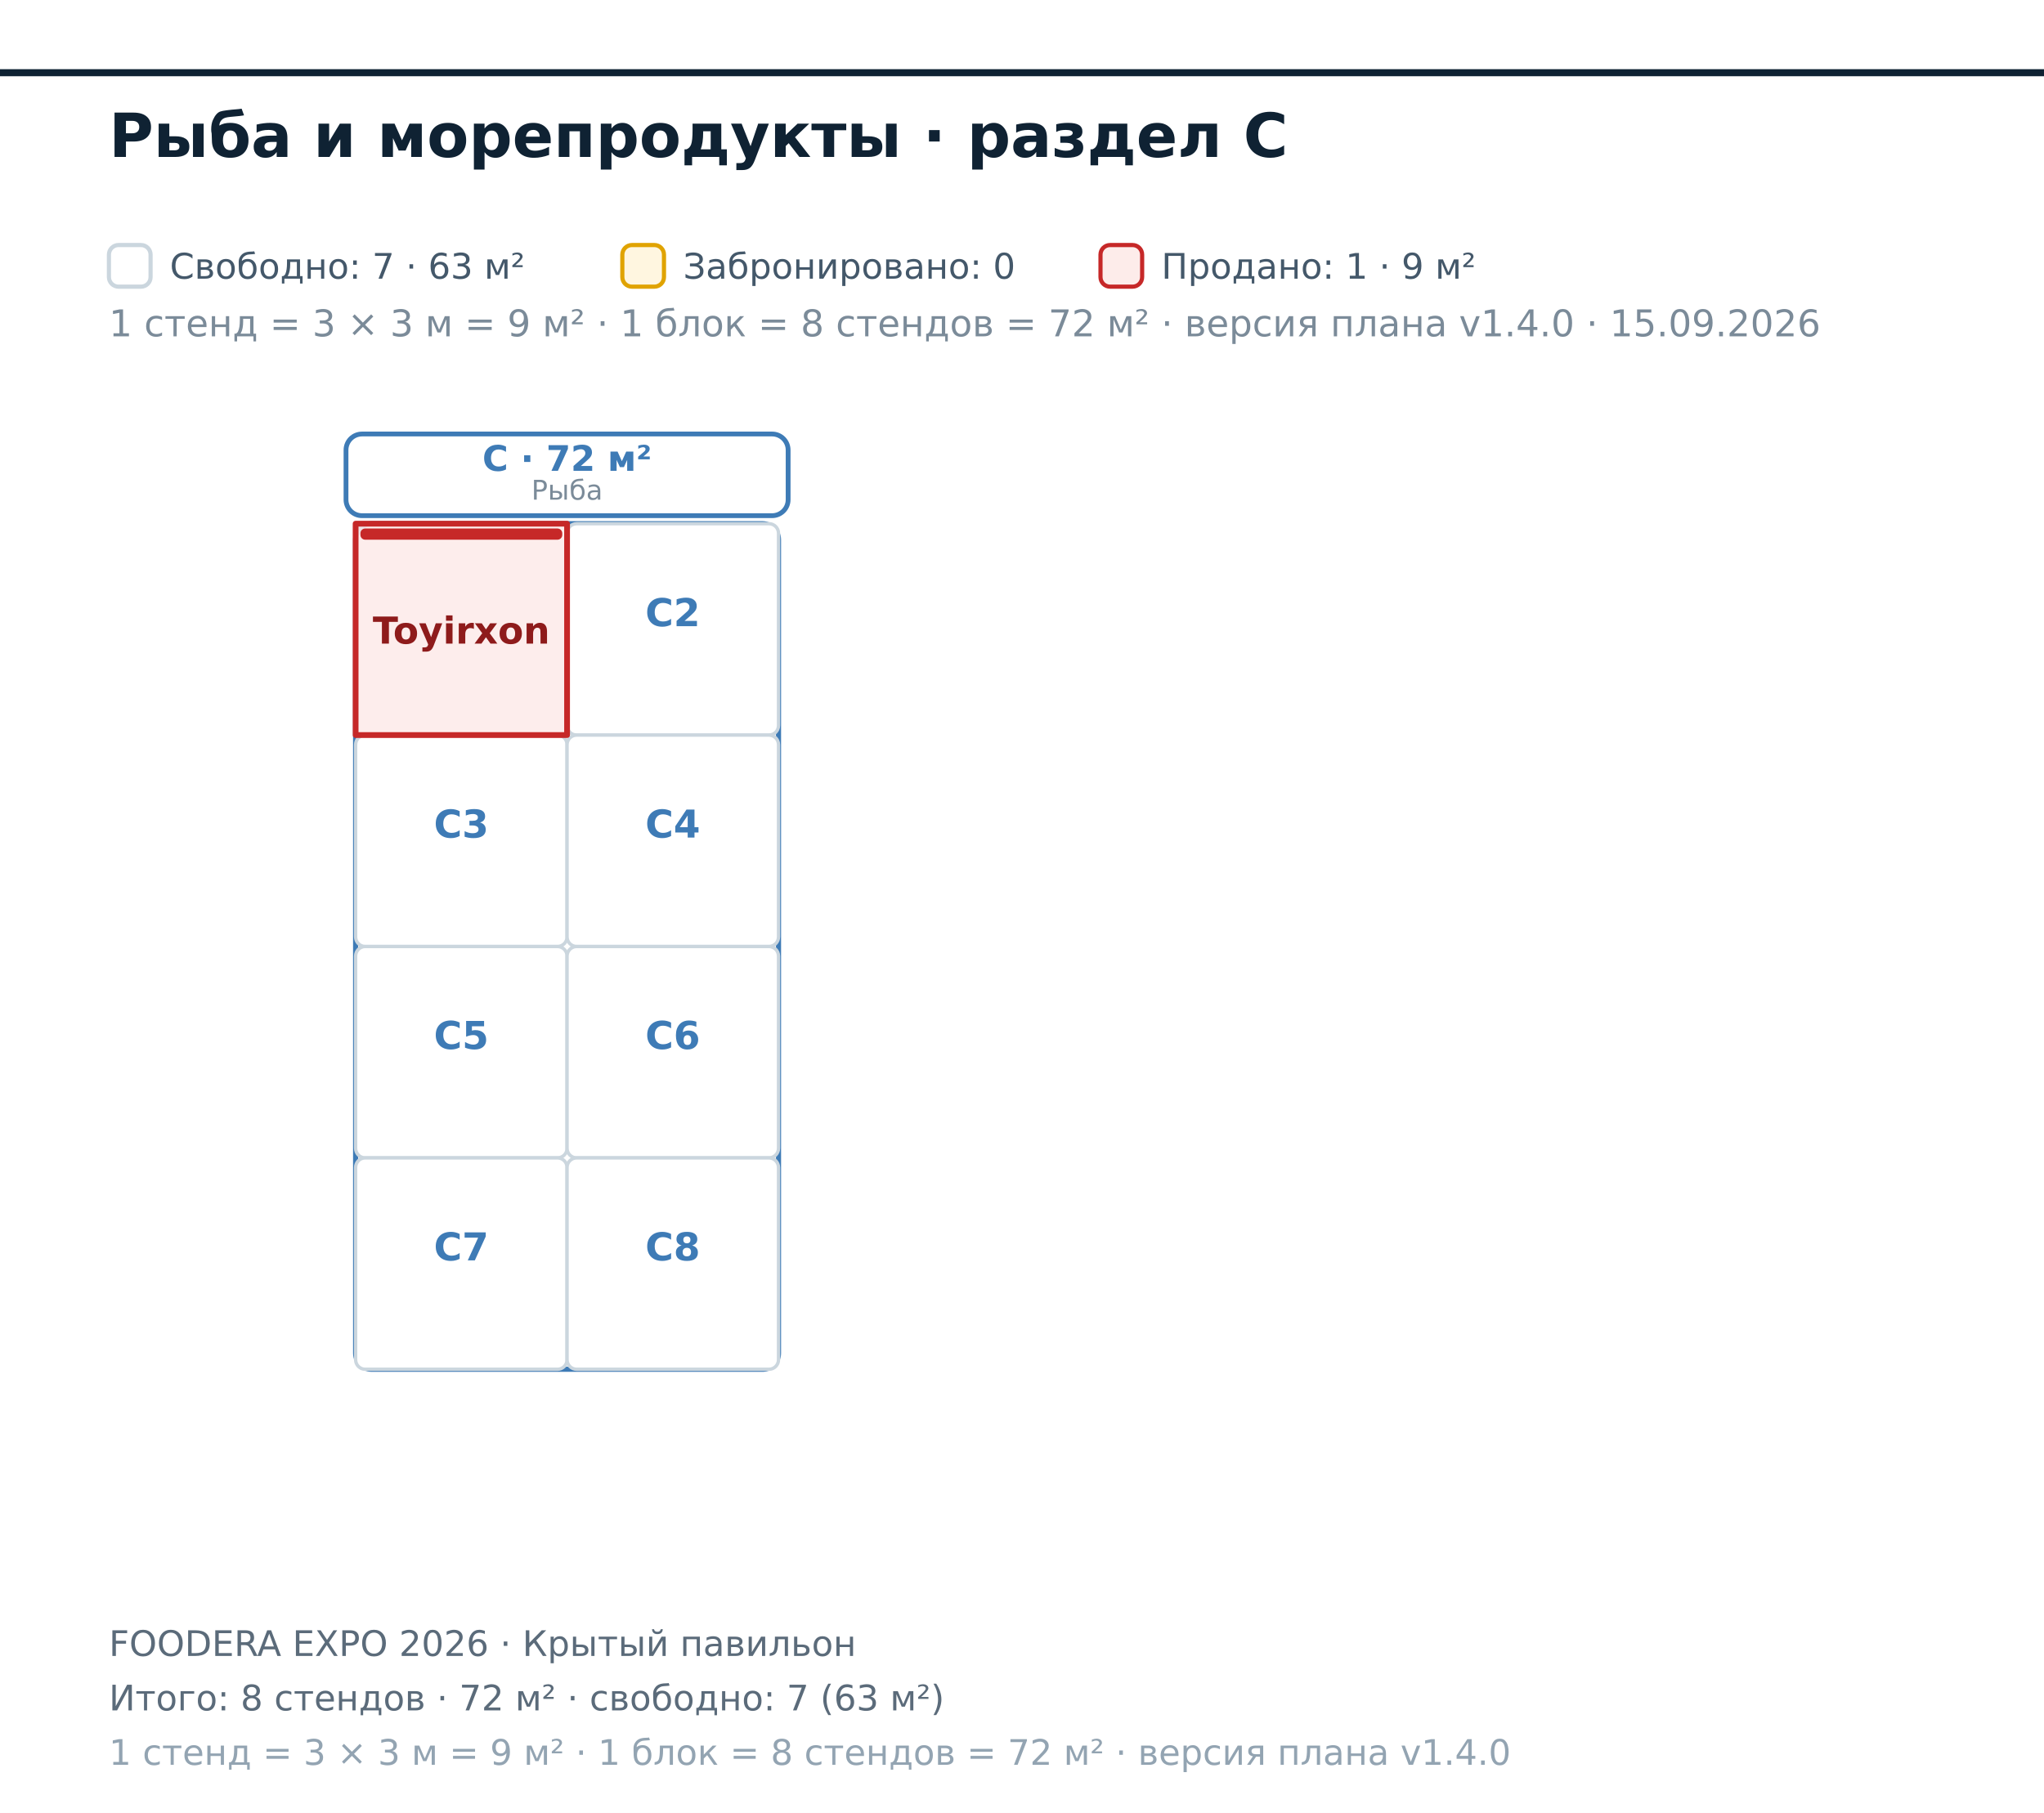
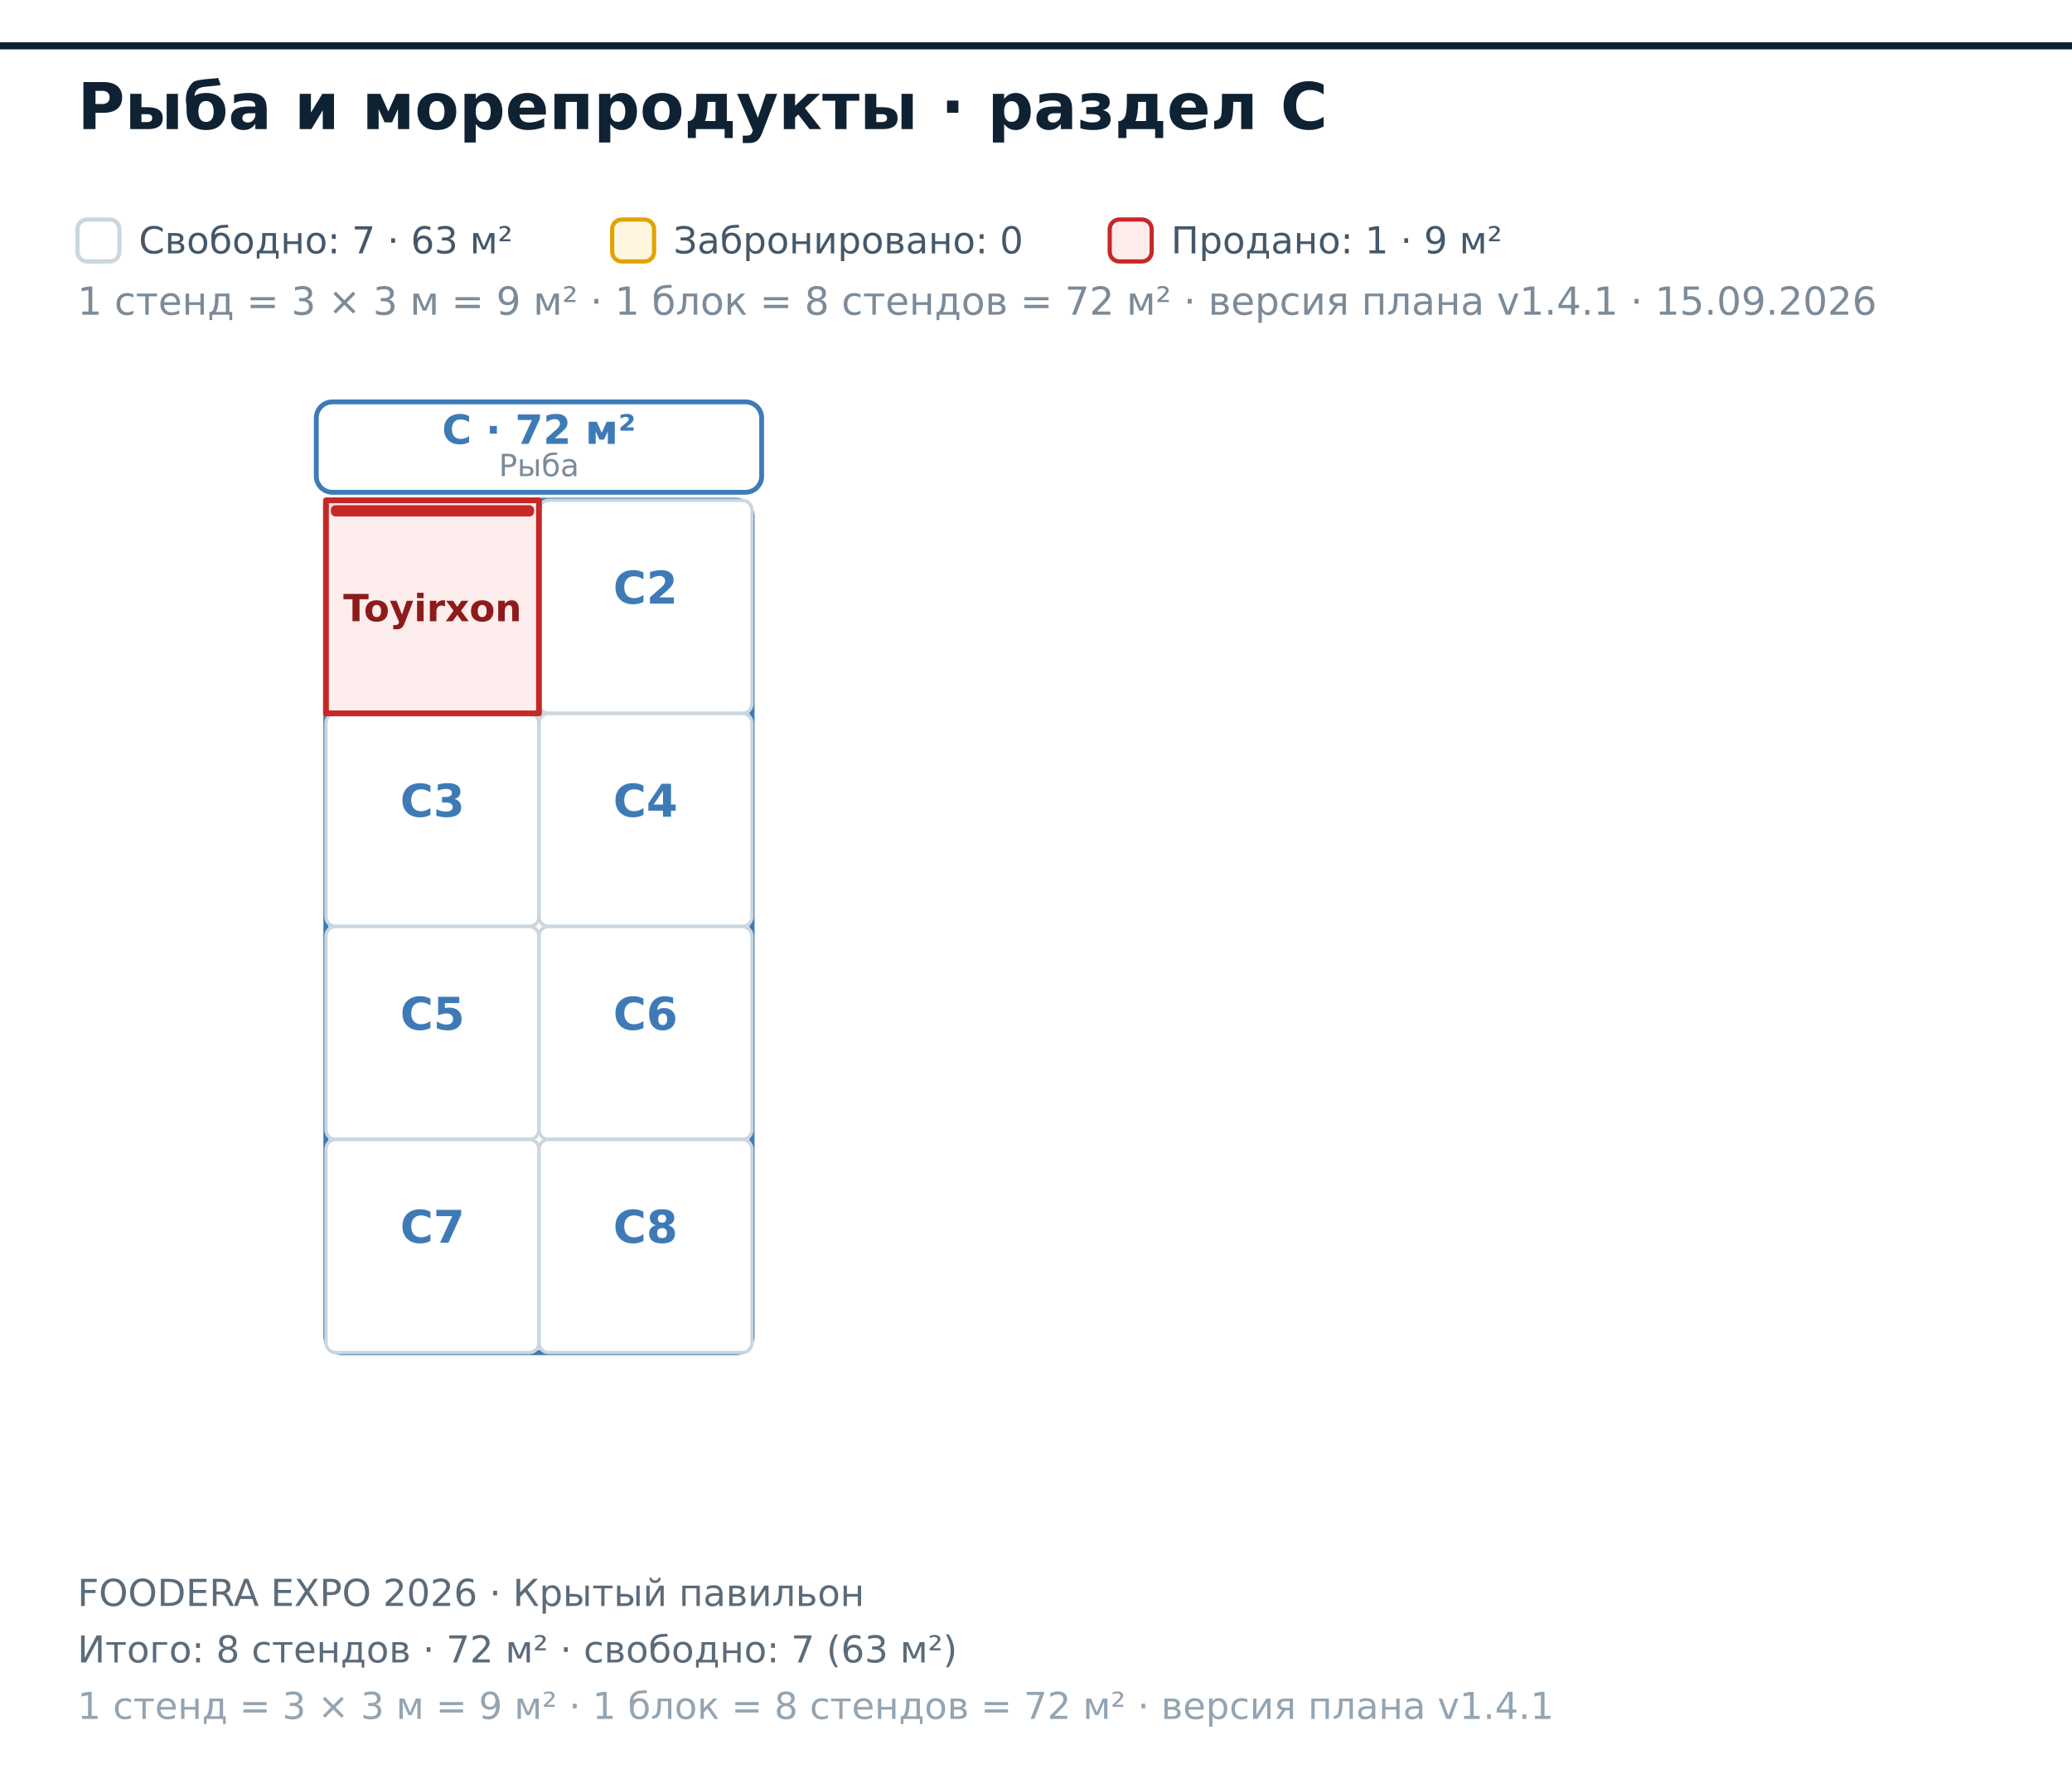
- <svg xmlns="http://www.w3.org/2000/svg" width="638" height="566" viewBox="0 0 638 566" font-family="DejaVu Sans, Helvetica, Arial, sans-serif">
-   <rect x="0.00" y="0.00" width="638.00" height="566.00" fill="#ffffff" />
-   <polygon points="-505.00,22.70 1607.00,22.70 1607.00,1122.70 -505.00,1122.70" fill="#ffffff" fill-opacity="0.55" stroke="#0f2233" stroke-width="2.2" />
-   <rect x="111.00" y="163.50" width="132.00" height="264.00" fill="none" stroke="#3E7BB6" stroke-width="1.6" rx="5" />
-   <rect x="108.00" y="135.50" width="138.00" height="25.50" fill="#ffffff" stroke="#3E7BB6" stroke-width="1.5" rx="5" />
-   <text x="177.00" y="147.00" font-size="11.00" fill="#3E7BB6" font-weight="bold" text-anchor="middle">C · 72 м²</text>
-   <text x="177.00" y="156.00" font-size="8.50" fill="#7b8b99" text-anchor="middle">Рыба</text>
-   <rect x="177.00" y="163.50" width="66.00" height="66.00" fill="#ffffff" stroke="#cbd6de" stroke-width="1.05" rx="3" />
-   <text x="210.00" y="195.50" font-size="12.00" fill="#3E7BB6" font-weight="bold" text-anchor="middle">C2</text>
-   <rect x="111.00" y="229.50" width="66.00" height="66.00" fill="#ffffff" stroke="#cbd6de" stroke-width="1.05" rx="3" />
-   <text x="144.00" y="261.50" font-size="12.00" fill="#3E7BB6" font-weight="bold" text-anchor="middle">C3</text>
-   <rect x="177.00" y="229.50" width="66.00" height="66.00" fill="#ffffff" stroke="#cbd6de" stroke-width="1.05" rx="3" />
-   <text x="210.00" y="261.50" font-size="12.00" fill="#3E7BB6" font-weight="bold" text-anchor="middle">C4</text>
-   <rect x="111.00" y="295.50" width="66.00" height="66.00" fill="#ffffff" stroke="#cbd6de" stroke-width="1.05" rx="3" />
-   <text x="144.00" y="327.50" font-size="12.00" fill="#3E7BB6" font-weight="bold" text-anchor="middle">C5</text>
-   <rect x="177.00" y="295.50" width="66.00" height="66.00" fill="#ffffff" stroke="#cbd6de" stroke-width="1.05" rx="3" />
-   <text x="210.00" y="327.50" font-size="12.00" fill="#3E7BB6" font-weight="bold" text-anchor="middle">C6</text>
-   <rect x="111.00" y="361.50" width="66.00" height="66.00" fill="#ffffff" stroke="#cbd6de" stroke-width="1.05" rx="3" />
-   <text x="144.00" y="393.50" font-size="12.00" fill="#3E7BB6" font-weight="bold" text-anchor="middle">C7</text>
-   <rect x="177.00" y="361.50" width="66.00" height="66.00" fill="#ffffff" stroke="#cbd6de" stroke-width="1.05" rx="3" />
-   <text x="210.00" y="393.50" font-size="12.00" fill="#3E7BB6" font-weight="bold" text-anchor="middle">C8</text>
-   <path d="M111 163.5L177 163.5L177 229.5L111 229.5Z" fill="#fdecea" fill-opacity="0.92" stroke="#c62828" stroke-width="1.8" stroke-linejoin="round" />
-   <rect x="112.50" y="165.00" width="63.00" height="3.50" fill="#c62828" rx="1.5" />
-   <text x="144.00" y="200.95" font-size="11.60" fill="#8e1b1b" font-weight="bold" text-anchor="middle">Toyirxon</text>
-   <text x="34.00" y="49.00" font-size="19.00" fill="#0f2233" font-weight="bold">Рыба и морепродукты · раздел C</text>
-   <rect x="34.00" y="76.50" width="13.00" height="13.00" fill="#ffffff" stroke="#cbd6de" stroke-width="1.3" rx="3" />
-   <text x="34.00" y="105.00" font-size="11.50" fill="#7b8b99">1 стенд = 3 × 3 м = 9 м² · 1 блок = 8 стендов = 72 м² · версия плана v1.4.0 · 15.09.2026</text>
-   <text x="53.00" y="87.00" font-size="11.00" fill="#44586a">Свободно: 7 · 63 м²</text>
-   <rect x="194.25" y="76.50" width="13.00" height="13.00" fill="#fff6e0" stroke="#e0a300" stroke-width="1.3" rx="3" />
-   <text x="213.25" y="87.00" font-size="11.00" fill="#44586a">Забронировано: 0</text>
-   <rect x="343.50" y="76.50" width="13.00" height="13.00" fill="#fdecea" stroke="#c62828" stroke-width="1.3" rx="3" />
-   <text x="362.50" y="87.00" font-size="11.00" fill="#44586a">Продано: 1 · 9 м²</text>
-   <text x="34.00" y="517.00" font-size="11.00" fill="#5b6b7a">FOODERA EXPO 2026 · Крытый павильон</text>
-   <text x="34.00" y="534.00" font-size="11.00" fill="#5b6b7a">Итого: 8 стендов · 72 м² · свободно: 7 (63 м²)</text>
-   <text x="34.00" y="551.00" font-size="11.00" fill="#93a4b2">1 стенд = 3 × 3 м = 9 м² · 1 блок = 8 стендов = 72 м² · версия плана v1.4.0</text>
+ <svg xmlns="http://www.w3.org/2000/svg" width="642" height="548" viewBox="0 0 642 548" font-family="DejaVu Sans, Helvetica, Arial, sans-serif">
+   <rect x="0.00" y="0.00" width="642.00" height="548.00" fill="#ffffff" />
+   <polygon points="-515.00,14.20 1344.00,14.20 1344.00,1114.20 -515.00,1114.20" fill="#ffffff" fill-opacity="0.55" stroke="#0f2233" stroke-width="2.2" />
+   <rect x="101.00" y="155.00" width="132.00" height="264.00" fill="none" stroke="#3E7BB6" stroke-width="1.6" rx="5" />
+   <rect x="98.00" y="124.50" width="138.00" height="28.00" fill="#ffffff" stroke="#3E7BB6" stroke-width="1.5" rx="5" />
+   <text x="167.00" y="137.50" font-size="12.50" fill="#3E7BB6" font-weight="bold" text-anchor="middle">C · 72 м²</text>
+   <text x="167.00" y="147.50" font-size="9.50" fill="#7b8b99" text-anchor="middle">Рыба</text>
+   <rect x="167.00" y="155.00" width="66.00" height="66.00" fill="#ffffff" stroke="#cbd6de" stroke-width="1.05" rx="3" />
+   <text x="200.00" y="187.00" font-size="14.00" fill="#3E7BB6" font-weight="bold" text-anchor="middle">C2</text>
+   <rect x="101.00" y="221.00" width="66.00" height="66.00" fill="#ffffff" stroke="#cbd6de" stroke-width="1.05" rx="3" />
+   <text x="134.00" y="253.00" font-size="14.00" fill="#3E7BB6" font-weight="bold" text-anchor="middle">C3</text>
+   <rect x="167.00" y="221.00" width="66.00" height="66.00" fill="#ffffff" stroke="#cbd6de" stroke-width="1.05" rx="3" />
+   <text x="200.00" y="253.00" font-size="14.00" fill="#3E7BB6" font-weight="bold" text-anchor="middle">C4</text>
+   <rect x="101.00" y="287.00" width="66.00" height="66.00" fill="#ffffff" stroke="#cbd6de" stroke-width="1.05" rx="3" />
+   <text x="134.00" y="319.00" font-size="14.00" fill="#3E7BB6" font-weight="bold" text-anchor="middle">C5</text>
+   <rect x="167.00" y="287.00" width="66.00" height="66.00" fill="#ffffff" stroke="#cbd6de" stroke-width="1.05" rx="3" />
+   <text x="200.00" y="319.00" font-size="14.00" fill="#3E7BB6" font-weight="bold" text-anchor="middle">C6</text>
+   <rect x="101.00" y="353.00" width="66.00" height="66.00" fill="#ffffff" stroke="#cbd6de" stroke-width="1.05" rx="3" />
+   <text x="134.00" y="385.00" font-size="14.00" fill="#3E7BB6" font-weight="bold" text-anchor="middle">C7</text>
+   <rect x="167.00" y="353.00" width="66.00" height="66.00" fill="#ffffff" stroke="#cbd6de" stroke-width="1.05" rx="3" />
+   <text x="200.00" y="385.00" font-size="14.00" fill="#3E7BB6" font-weight="bold" text-anchor="middle">C8</text>
+   <path d="M101 155L167 155L167 221L101 221Z" fill="#fdecea" fill-opacity="0.92" stroke="#c62828" stroke-width="1.8" stroke-linejoin="round" />
+   <rect x="102.50" y="156.50" width="63.00" height="3.50" fill="#c62828" rx="1.5" />
+   <text x="134.00" y="192.45" font-size="11.60" fill="#8e1b1b" font-weight="bold" text-anchor="middle">Toyirxon</text>
+   <text x="24.00" y="40.00" font-size="20.00" fill="#0f2233" font-weight="bold">Рыба и морепродукты · раздел C</text>
+   <rect x="24.00" y="68.00" width="13.00" height="13.00" fill="#ffffff" stroke="#cbd6de" stroke-width="1.3" rx="3" />
+   <text x="24.00" y="97.50" font-size="12.00" fill="#7b8b99">1 стенд = 3 × 3 м = 9 м² · 1 блок = 8 стендов = 72 м² · версия плана v1.4.1 · 15.09.2026</text>
+   <text x="43.00" y="78.50" font-size="11.50" fill="#44586a">Свободно: 7 · 63 м²</text>
+   <rect x="189.67" y="68.00" width="13.00" height="13.00" fill="#fff6e0" stroke="#e0a300" stroke-width="1.3" rx="3" />
+   <text x="208.67" y="78.50" font-size="11.50" fill="#44586a">Забронировано: 0</text>
+   <rect x="343.84" y="68.00" width="13.00" height="13.00" fill="#fdecea" stroke="#c62828" stroke-width="1.3" rx="3" />
+   <text x="362.84" y="78.50" font-size="11.50" fill="#44586a">Продано: 1 · 9 м²</text>
+   <text x="24.00" y="497.50" font-size="11.50" fill="#5b6b7a">FOODERA EXPO 2026 · Крытый павильон</text>
+   <text x="24.00" y="515.00" font-size="11.50" fill="#5b6b7a">Итого: 8 стендов · 72 м² · свободно: 7 (63 м²)</text>
+   <text x="24.00" y="532.50" font-size="11.50" fill="#93a4b2">1 стенд = 3 × 3 м = 9 м² · 1 блок = 8 стендов = 72 м² · версия плана v1.4.1</text>
</svg>
